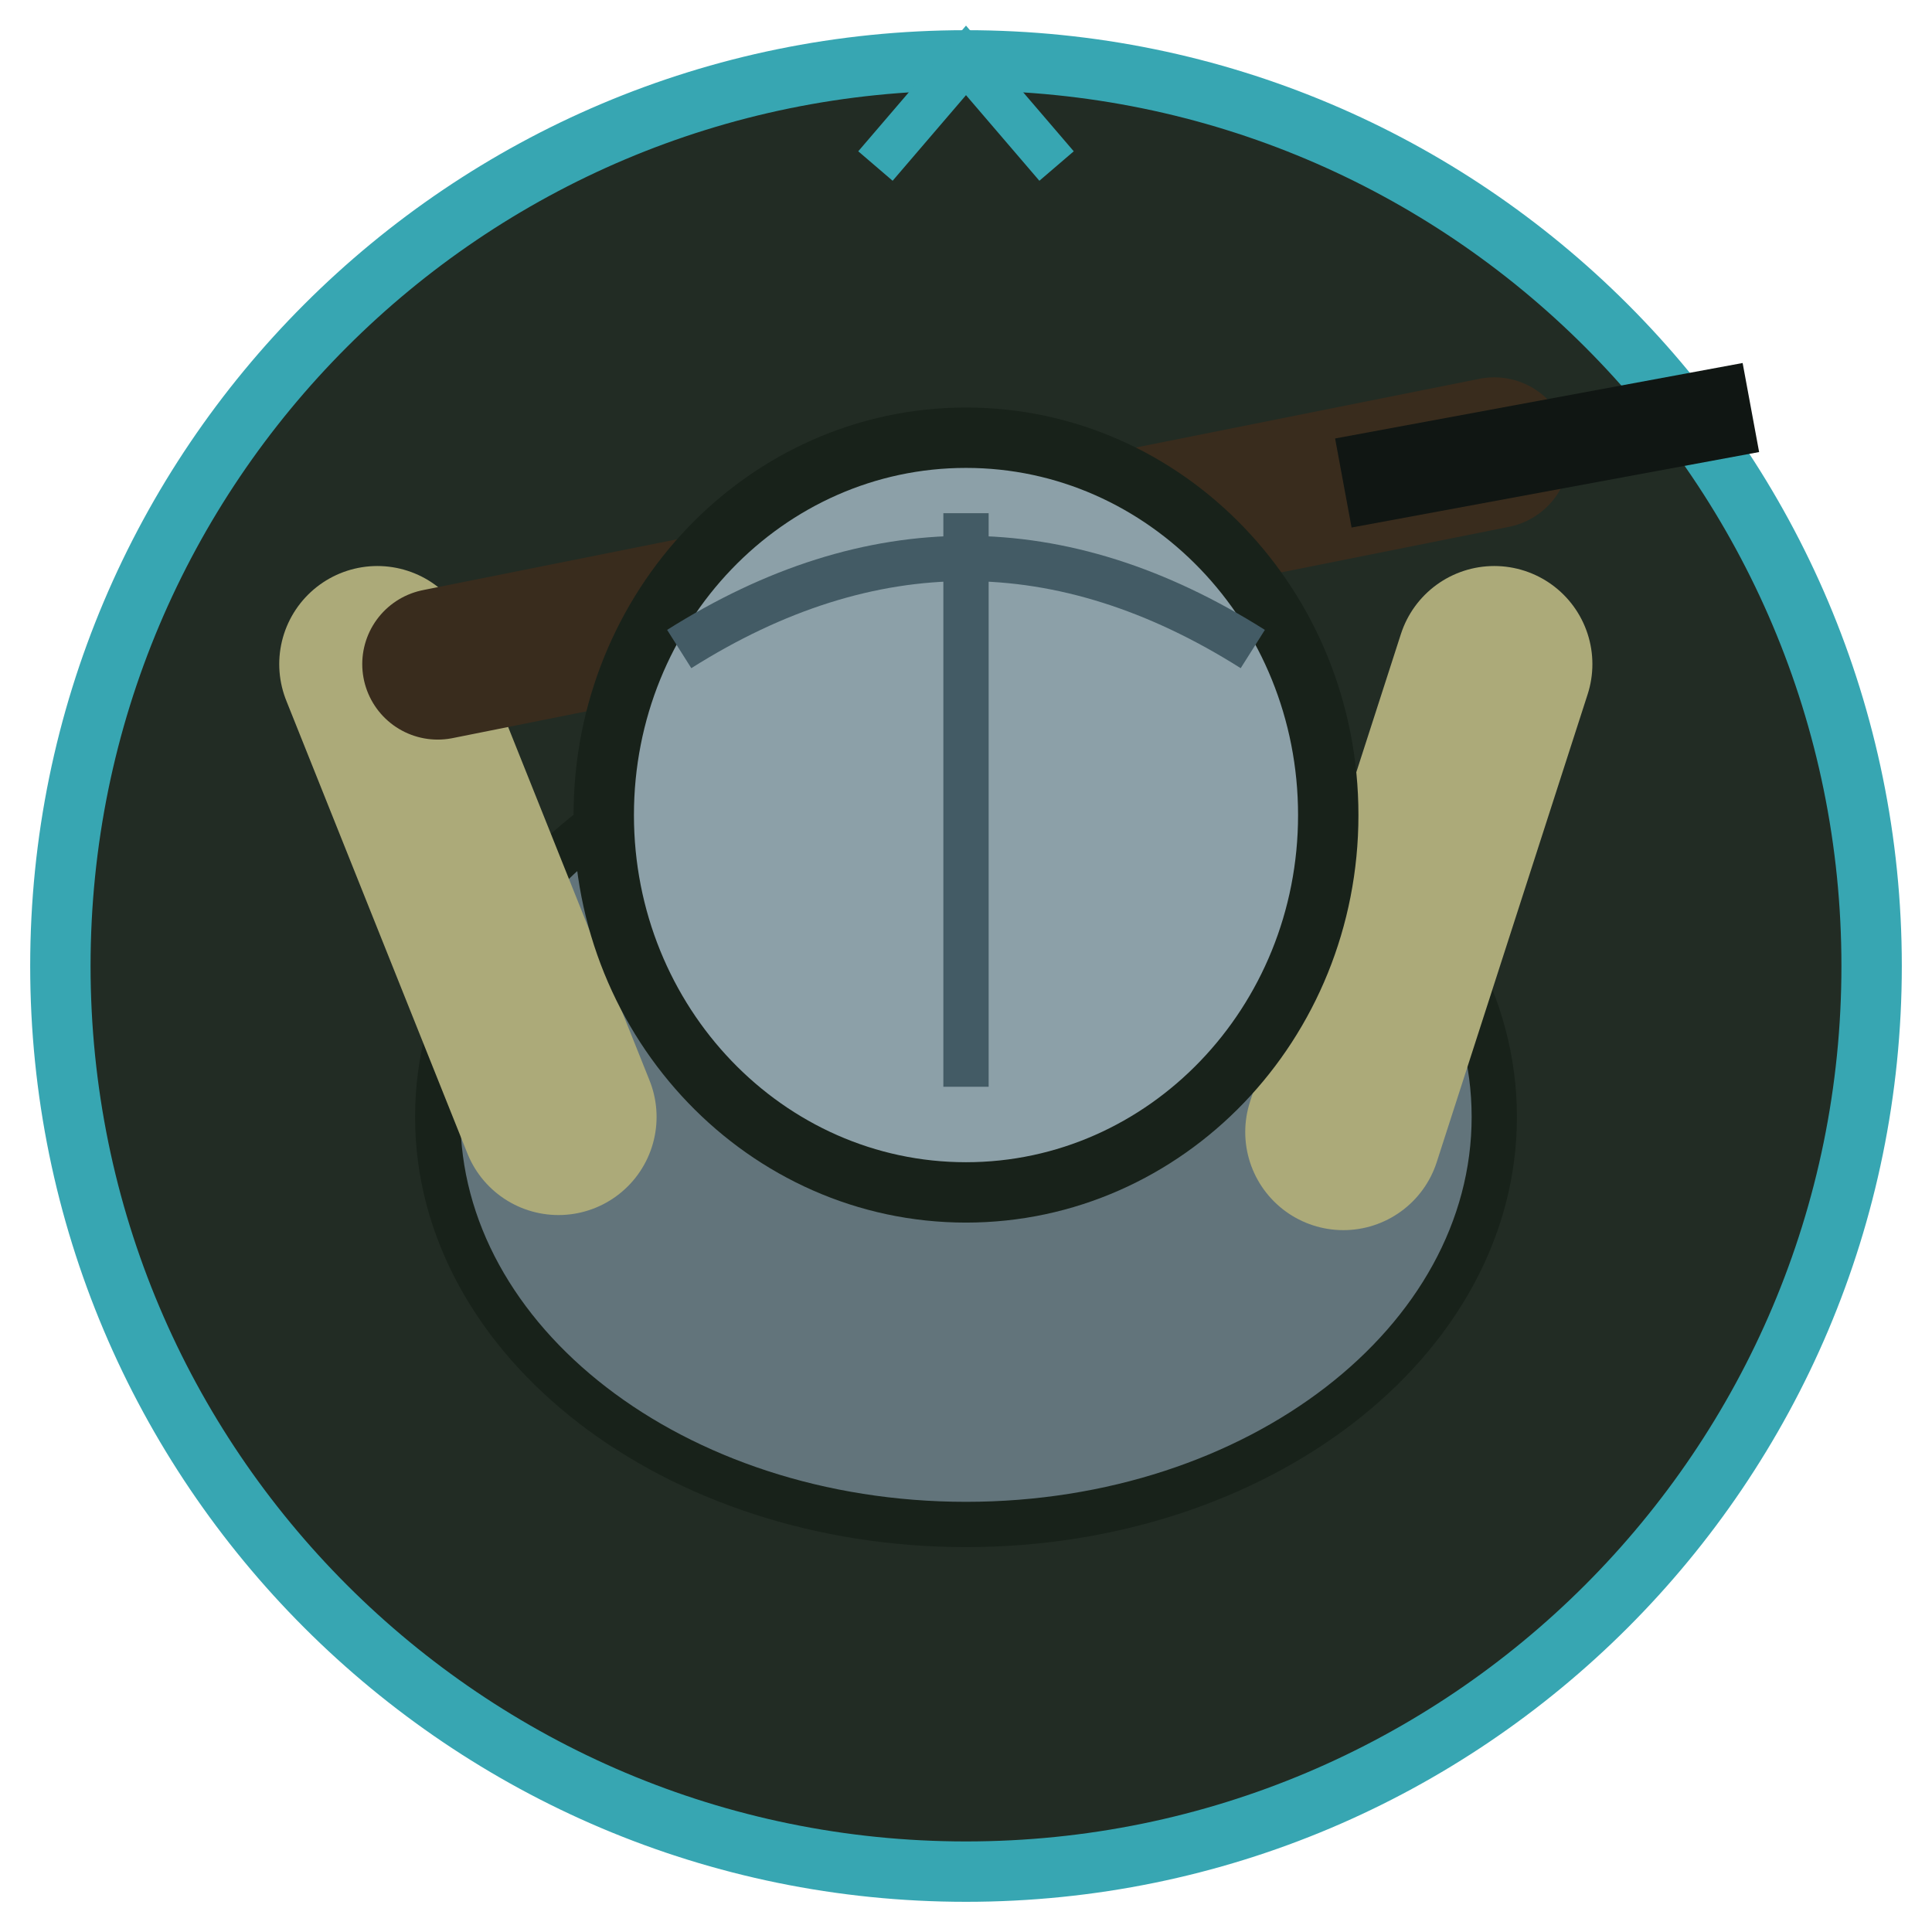
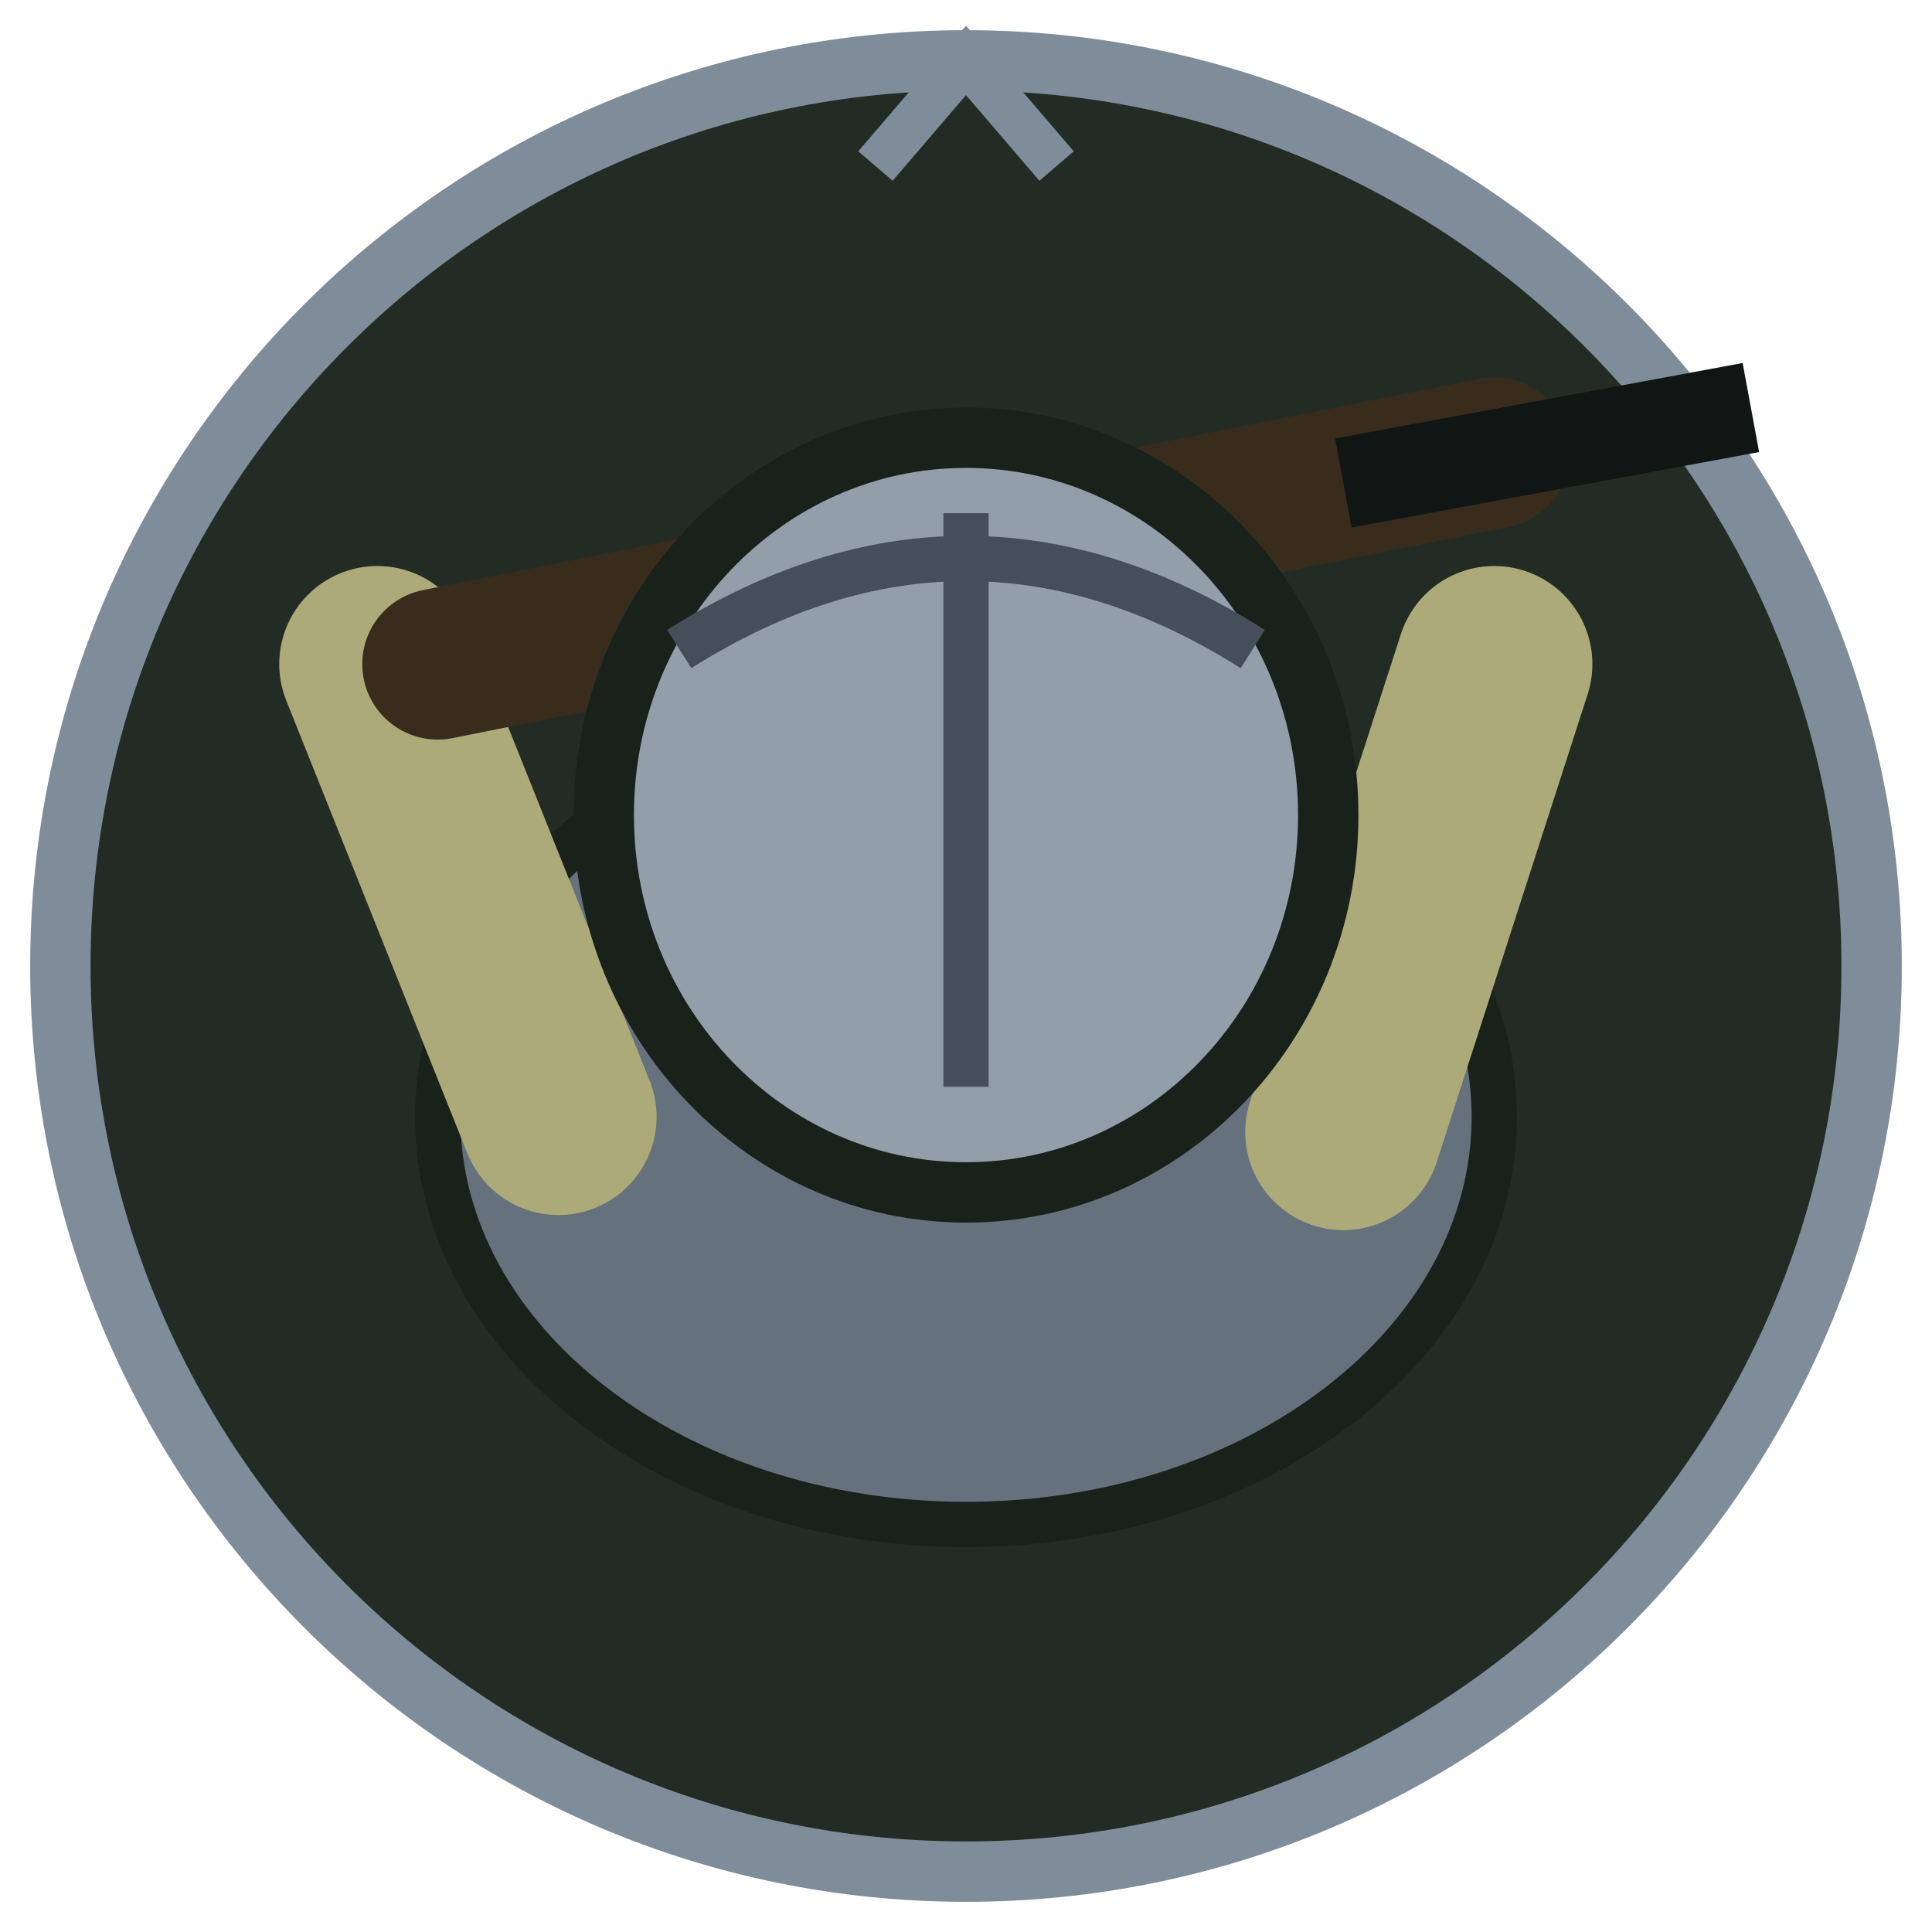
<svg xmlns="http://www.w3.org/2000/svg" width="128" height="128" viewBox="0 0 128 128">
-   <circle cx="64" cy="64" r="60" fill="#222c24" stroke="#37a6b2" stroke-width="4" />
-   <ellipse cx="64" cy="74" rx="35" ry="27" fill="#62747b" stroke="#18221a" stroke-width="3" />
+   <circle cx="64" cy="64" r="60" fill="#222c24" stroke="#7f8c99" stroke-width="4" />
+   <ellipse cx="64" cy="74" rx="35" ry="27" fill="#65717d" stroke="#18221a" stroke-width="3" />
  <path d="M37 74L25 44M89 75L99 44" stroke="#acaa79" stroke-width="13" stroke-linecap="round" />
  <path d="M29 44L99 30" stroke="#392c1d" stroke-width="10" stroke-linecap="round" />
  <path d="M89 32L116 27" stroke="#101613" stroke-width="6" />
-   <ellipse cx="64" cy="54" rx="24" ry="25" fill="#8ca0a8" stroke="#18221a" stroke-width="4" />
-   <path d="M45 43Q64 31 83 43M64 34V72" fill="none" stroke="#435b65" stroke-width="3" />
-   <path d="M58 11L64 4L70 11" fill="none" stroke="#37a6b2" stroke-width="3" />
+   <ellipse cx="64" cy="54" rx="24" ry="25" fill="#929eaa" stroke="#18221a" stroke-width="4" />
+   <path d="M45 43Q64 31 83 43M64 34V72" fill="none" stroke="#454f59" stroke-width="3" />
+   <path d="M58 11L64 4L70 11" fill="none" stroke="#7f8c99" stroke-width="3" />
</svg>
